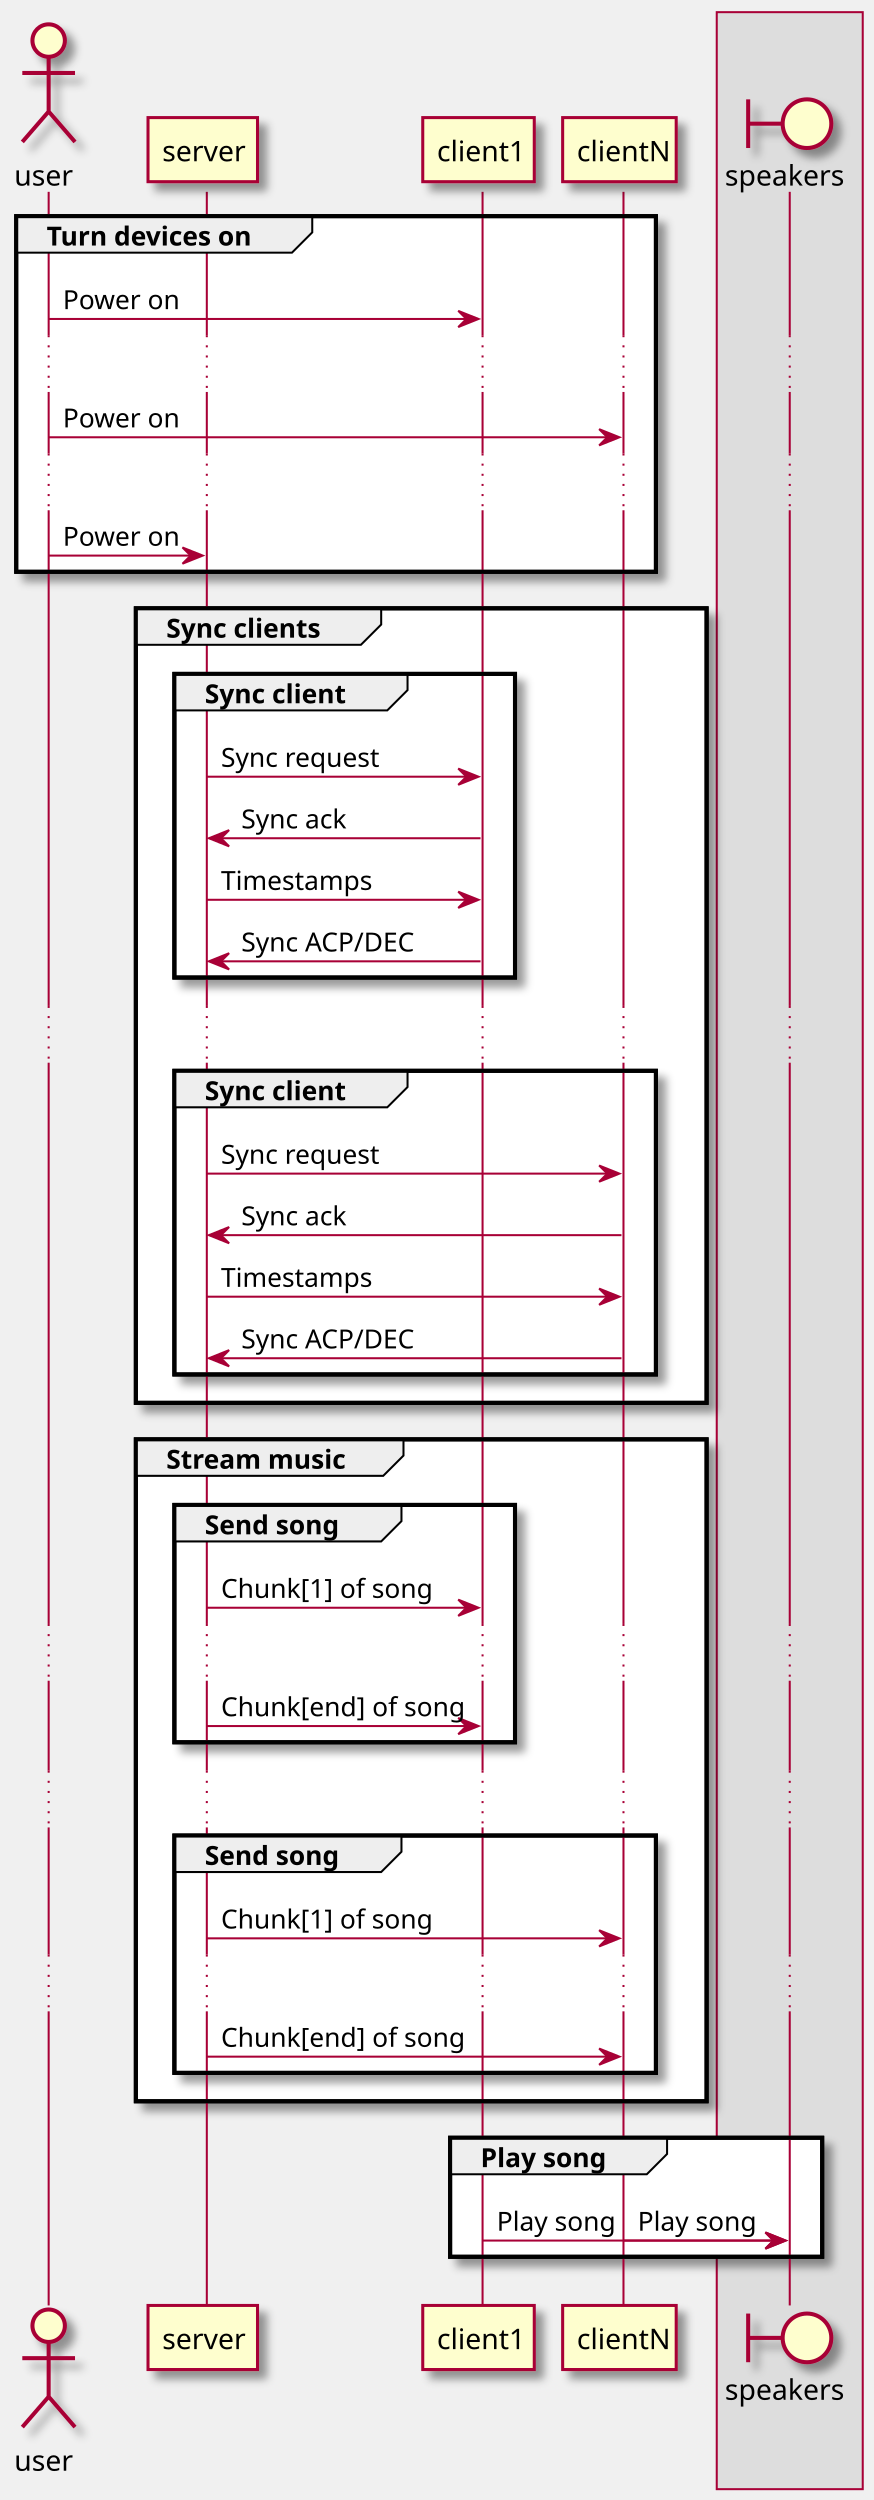
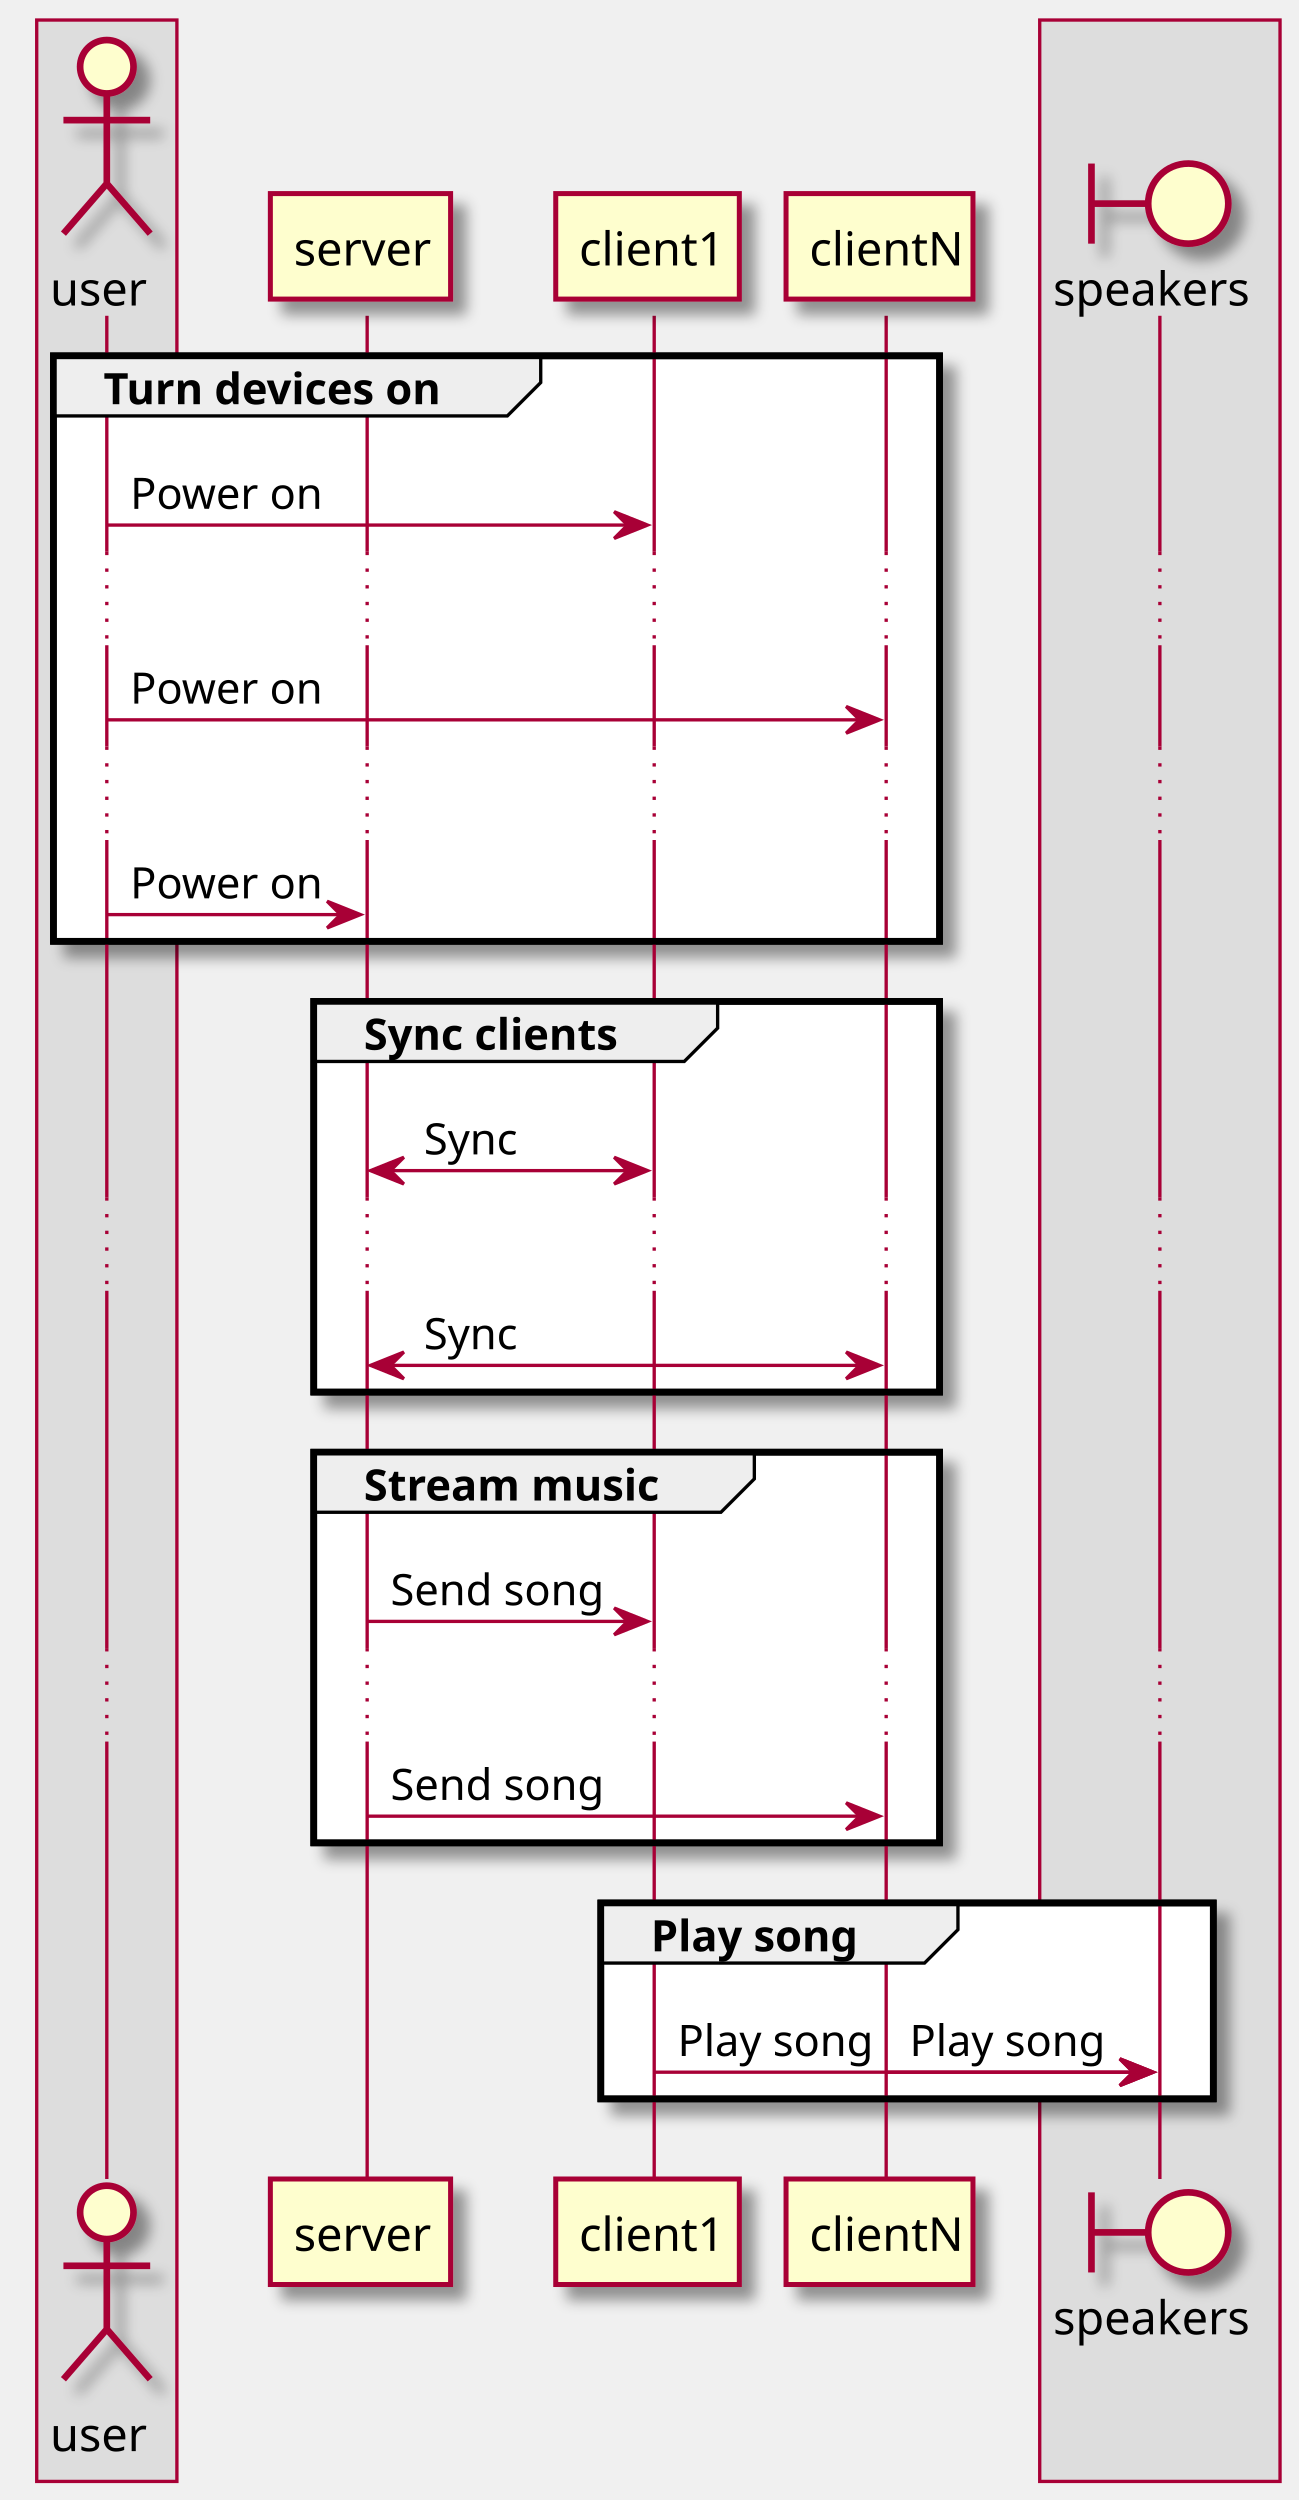
- <svg xmlns="http://www.w3.org/2000/svg" contentScriptType="application/ecmascript" contentStyleType="text/css" height="1233px" preserveAspectRatio="none" style="width:431px;height:1233px;background:#FFFFFF;" version="1.1" viewBox="0 0 431 1233" width="431px" zoomAndPan="magnify">
+ <svg xmlns="http://www.w3.org/2000/svg" contentScriptType="application/ecmascript" contentStyleType="text/css" height="749px" preserveAspectRatio="none" style="width:389px;height:749px;background:#FFFFFF;" version="1.1" viewBox="0 0 389 749" width="389px" zoomAndPan="magnify">
  <defs>
-     <filter height="300%" id="f1rfsasc8a18oq" width="300%" x="-1" y="-1">
+     <filter height="300%" id="fgut3psy8cjbp" width="300%" x="-1" y="-1">
      <feGaussianBlur result="blurOut" stdDeviation="2.0" />
      <feColorMatrix in="blurOut" result="blurOut2" type="matrix" values="0 0 0 0 0 0 0 0 0 0 0 0 0 0 0 0 0 0 .4 0" />
      <feOffset dx="4.0" dy="4.0" in="blurOut2" result="blurOut3" />
      <feBlend in="SourceGraphic" in2="blurOut3" mode="normal" />
    </filter>
  </defs>
  <g>
-     <rect fill="#DDDDDD" height="1221.656" style="stroke:#A80036;stroke-width:1.0;" width="72" x="353.5" y="6" />
-     <rect fill="#FFFFFF" filter="url(#f1rfsasc8a18oq)" height="175.406" style="stroke:#000000;stroke-width:2.0;" width="315.5" x="8" y="106.609" />
-     <rect fill="#FFFFFF" filter="url(#f1rfsasc8a18oq)" height="391.867" style="stroke:#000000;stroke-width:2.0;" width="281.5" x="67" y="300.016" />
-     <rect fill="#FFFFFF" filter="url(#f1rfsasc8a18oq)" height="149.758" style="stroke:#000000;stroke-width:2.0;" width="168" x="86" y="332.367" />
-     <rect fill="#FFFFFF" filter="url(#f1rfsasc8a18oq)" height="149.758" style="stroke:#000000;stroke-width:2.0;" width="237.5" x="86" y="528.125" />
-     <rect fill="#FFFFFF" filter="url(#f1rfsasc8a18oq)" height="326.461" style="stroke:#000000;stroke-width:2.0;" width="281.5" x="67" y="709.883" />
-     <rect fill="#FFFFFF" filter="url(#f1rfsasc8a18oq)" height="117.055" style="stroke:#000000;stroke-width:2.0;" width="168" x="86" y="742.234" />
-     <rect fill="#FFFFFF" filter="url(#f1rfsasc8a18oq)" height="117.055" style="stroke:#000000;stroke-width:2.0;" width="237.5" x="86" y="905.289" />
-     <rect fill="#FFFFFF" filter="url(#f1rfsasc8a18oq)" height="58.703" style="stroke:#000000;stroke-width:2.0;" width="183.5" x="222" y="1054.344" />
-     <line style="stroke:#A80036;stroke-width:1.0;" x1="24" x2="24" y1="94.609" y2="165.312" />
-     <line style="stroke:#A80036;stroke-width:1.0;stroke-dasharray:1.0,4.0;" x1="24" x2="24" y1="165.312" y2="193.312" />
-     <line style="stroke:#A80036;stroke-width:1.0;" x1="24" x2="24" y1="193.312" y2="223.664" />
-     <line style="stroke:#A80036;stroke-width:1.0;stroke-dasharray:1.0,4.0;" x1="24" x2="24" y1="223.664" y2="251.664" />
-     <line style="stroke:#A80036;stroke-width:1.0;" x1="24" x2="24" y1="251.664" y2="496.125" />
-     <line style="stroke:#A80036;stroke-width:1.0;stroke-dasharray:1.0,4.0;" x1="24" x2="24" y1="496.125" y2="524.125" />
-     <line style="stroke:#A80036;stroke-width:1.0;" x1="24" x2="24" y1="524.125" y2="800.938" />
-     <line style="stroke:#A80036;stroke-width:1.0;stroke-dasharray:1.0,4.0;" x1="24" x2="24" y1="800.938" y2="828.938" />
-     <line style="stroke:#A80036;stroke-width:1.0;" x1="24" x2="24" y1="828.938" y2="873.289" />
-     <line style="stroke:#A80036;stroke-width:1.0;stroke-dasharray:1.0,4.0;" x1="24" x2="24" y1="873.289" y2="901.289" />
-     <line style="stroke:#A80036;stroke-width:1.0;" x1="24" x2="24" y1="901.289" y2="963.992" />
-     <line style="stroke:#A80036;stroke-width:1.0;stroke-dasharray:1.0,4.0;" x1="24" x2="24" y1="963.992" y2="991.992" />
-     <line style="stroke:#A80036;stroke-width:1.0;" x1="24" x2="24" y1="991.992" y2="1137.047" />
-     <line style="stroke:#A80036;stroke-width:1.0;" x1="102" x2="102" y1="94.609" y2="165.312" />
-     <line style="stroke:#A80036;stroke-width:1.0;stroke-dasharray:1.0,4.0;" x1="102" x2="102" y1="165.312" y2="193.312" />
-     <line style="stroke:#A80036;stroke-width:1.0;" x1="102" x2="102" y1="193.312" y2="223.664" />
-     <line style="stroke:#A80036;stroke-width:1.0;stroke-dasharray:1.0,4.0;" x1="102" x2="102" y1="223.664" y2="251.664" />
-     <line style="stroke:#A80036;stroke-width:1.0;" x1="102" x2="102" y1="251.664" y2="496.125" />
-     <line style="stroke:#A80036;stroke-width:1.0;stroke-dasharray:1.0,4.0;" x1="102" x2="102" y1="496.125" y2="524.125" />
-     <line style="stroke:#A80036;stroke-width:1.0;" x1="102" x2="102" y1="524.125" y2="800.938" />
-     <line style="stroke:#A80036;stroke-width:1.0;stroke-dasharray:1.0,4.0;" x1="102" x2="102" y1="800.938" y2="828.938" />
-     <line style="stroke:#A80036;stroke-width:1.0;" x1="102" x2="102" y1="828.938" y2="873.289" />
-     <line style="stroke:#A80036;stroke-width:1.0;stroke-dasharray:1.0,4.0;" x1="102" x2="102" y1="873.289" y2="901.289" />
-     <line style="stroke:#A80036;stroke-width:1.0;" x1="102" x2="102" y1="901.289" y2="963.992" />
-     <line style="stroke:#A80036;stroke-width:1.0;stroke-dasharray:1.0,4.0;" x1="102" x2="102" y1="963.992" y2="991.992" />
-     <line style="stroke:#A80036;stroke-width:1.0;" x1="102" x2="102" y1="991.992" y2="1137.047" />
-     <line style="stroke:#A80036;stroke-width:1.0;" x1="238" x2="238" y1="94.609" y2="165.312" />
-     <line style="stroke:#A80036;stroke-width:1.0;stroke-dasharray:1.0,4.0;" x1="238" x2="238" y1="165.312" y2="193.312" />
-     <line style="stroke:#A80036;stroke-width:1.0;" x1="238" x2="238" y1="193.312" y2="223.664" />
-     <line style="stroke:#A80036;stroke-width:1.0;stroke-dasharray:1.0,4.0;" x1="238" x2="238" y1="223.664" y2="251.664" />
-     <line style="stroke:#A80036;stroke-width:1.0;" x1="238" x2="238" y1="251.664" y2="496.125" />
-     <line style="stroke:#A80036;stroke-width:1.0;stroke-dasharray:1.0,4.0;" x1="238" x2="238" y1="496.125" y2="524.125" />
-     <line style="stroke:#A80036;stroke-width:1.0;" x1="238" x2="238" y1="524.125" y2="800.938" />
-     <line style="stroke:#A80036;stroke-width:1.0;stroke-dasharray:1.0,4.0;" x1="238" x2="238" y1="800.938" y2="828.938" />
-     <line style="stroke:#A80036;stroke-width:1.0;" x1="238" x2="238" y1="828.938" y2="873.289" />
-     <line style="stroke:#A80036;stroke-width:1.0;stroke-dasharray:1.0,4.0;" x1="238" x2="238" y1="873.289" y2="901.289" />
-     <line style="stroke:#A80036;stroke-width:1.0;" x1="238" x2="238" y1="901.289" y2="963.992" />
-     <line style="stroke:#A80036;stroke-width:1.0;stroke-dasharray:1.0,4.0;" x1="238" x2="238" y1="963.992" y2="991.992" />
-     <line style="stroke:#A80036;stroke-width:1.0;" x1="238" x2="238" y1="991.992" y2="1137.047" />
-     <line style="stroke:#A80036;stroke-width:1.0;" x1="307.5" x2="307.5" y1="94.609" y2="165.312" />
-     <line style="stroke:#A80036;stroke-width:1.0;stroke-dasharray:1.0,4.0;" x1="307.5" x2="307.5" y1="165.312" y2="193.312" />
-     <line style="stroke:#A80036;stroke-width:1.0;" x1="307.5" x2="307.5" y1="193.312" y2="223.664" />
-     <line style="stroke:#A80036;stroke-width:1.0;stroke-dasharray:1.0,4.0;" x1="307.5" x2="307.5" y1="223.664" y2="251.664" />
-     <line style="stroke:#A80036;stroke-width:1.0;" x1="307.5" x2="307.5" y1="251.664" y2="496.125" />
-     <line style="stroke:#A80036;stroke-width:1.0;stroke-dasharray:1.0,4.0;" x1="307.5" x2="307.5" y1="496.125" y2="524.125" />
-     <line style="stroke:#A80036;stroke-width:1.0;" x1="307.5" x2="307.5" y1="524.125" y2="800.938" />
-     <line style="stroke:#A80036;stroke-width:1.0;stroke-dasharray:1.0,4.0;" x1="307.5" x2="307.5" y1="800.938" y2="828.938" />
-     <line style="stroke:#A80036;stroke-width:1.0;" x1="307.5" x2="307.5" y1="828.938" y2="873.289" />
-     <line style="stroke:#A80036;stroke-width:1.0;stroke-dasharray:1.0,4.0;" x1="307.5" x2="307.5" y1="873.289" y2="901.289" />
-     <line style="stroke:#A80036;stroke-width:1.0;" x1="307.5" x2="307.5" y1="901.289" y2="963.992" />
-     <line style="stroke:#A80036;stroke-width:1.0;stroke-dasharray:1.0,4.0;" x1="307.5" x2="307.5" y1="963.992" y2="991.992" />
-     <line style="stroke:#A80036;stroke-width:1.0;" x1="307.5" x2="307.5" y1="991.992" y2="1137.047" />
-     <line style="stroke:#A80036;stroke-width:1.0;" x1="389.5" x2="389.5" y1="94.609" y2="165.312" />
-     <line style="stroke:#A80036;stroke-width:1.0;stroke-dasharray:1.0,4.0;" x1="389.5" x2="389.5" y1="165.312" y2="193.312" />
-     <line style="stroke:#A80036;stroke-width:1.0;" x1="389.5" x2="389.5" y1="193.312" y2="223.664" />
-     <line style="stroke:#A80036;stroke-width:1.0;stroke-dasharray:1.0,4.0;" x1="389.5" x2="389.5" y1="223.664" y2="251.664" />
-     <line style="stroke:#A80036;stroke-width:1.0;" x1="389.5" x2="389.5" y1="251.664" y2="496.125" />
-     <line style="stroke:#A80036;stroke-width:1.0;stroke-dasharray:1.0,4.0;" x1="389.5" x2="389.5" y1="496.125" y2="524.125" />
-     <line style="stroke:#A80036;stroke-width:1.0;" x1="389.5" x2="389.5" y1="524.125" y2="800.938" />
-     <line style="stroke:#A80036;stroke-width:1.0;stroke-dasharray:1.0,4.0;" x1="389.5" x2="389.5" y1="800.938" y2="828.938" />
-     <line style="stroke:#A80036;stroke-width:1.0;" x1="389.5" x2="389.5" y1="828.938" y2="873.289" />
-     <line style="stroke:#A80036;stroke-width:1.0;stroke-dasharray:1.0,4.0;" x1="389.5" x2="389.5" y1="873.289" y2="901.289" />
-     <line style="stroke:#A80036;stroke-width:1.0;" x1="389.5" x2="389.5" y1="901.289" y2="963.992" />
-     <line style="stroke:#A80036;stroke-width:1.0;stroke-dasharray:1.0,4.0;" x1="389.5" x2="389.5" y1="963.992" y2="991.992" />
-     <line style="stroke:#A80036;stroke-width:1.0;" x1="389.5" x2="389.5" y1="991.992" y2="1137.047" />
-     <text fill="#000000" font-family="sans-serif" font-size="14" lengthAdjust="spacing" textLength="28" x="7" y="91.533">user</text>
-     <ellipse cx="24" cy="20" fill="#FEFECE" filter="url(#f1rfsasc8a18oq)" rx="8" ry="8" style="stroke:#A80036;stroke-width:2.0;" />
-     <path d="M24,28 L24,55 M11,36 L37,36 M24,55 L11,70 M24,55 L37,70 " fill="none" filter="url(#f1rfsasc8a18oq)" style="stroke:#A80036;stroke-width:2.0;" />
-     <rect fill="#FEFECE" filter="url(#f1rfsasc8a18oq)" height="31.609" style="stroke:#A80036;stroke-width:1.5;" width="54" x="73" y="58" />
-     <text fill="#000000" font-family="sans-serif" font-size="14" lengthAdjust="spacing" textLength="40" x="80" y="79.533">server</text>
-     <rect fill="#FEFECE" filter="url(#f1rfsasc8a18oq)" height="31.609" style="stroke:#A80036;stroke-width:1.5;" width="55" x="208.5" y="58" />
-     <text fill="#000000" font-family="sans-serif" font-size="14" lengthAdjust="spacing" textLength="41" x="215.5" y="79.533">client1</text>
-     <rect fill="#FEFECE" filter="url(#f1rfsasc8a18oq)" height="31.609" style="stroke:#A80036;stroke-width:1.5;" width="56" x="277.5" y="58" />
-     <text fill="#000000" font-family="sans-serif" font-size="14" lengthAdjust="spacing" textLength="42" x="284.5" y="79.533">clientN</text>
-     <text fill="#000000" font-family="sans-serif" font-size="14" lengthAdjust="spacing" textLength="58" x="357.5" y="91.533">speakers</text>
-     <path d="M369,49 L369,73 M369,61 L386,61 " fill="none" filter="url(#f1rfsasc8a18oq)" style="stroke:#A80036;stroke-width:2.0;" />
-     <ellipse cx="398" cy="61" fill="#FEFECE" filter="url(#f1rfsasc8a18oq)" rx="12" ry="12" style="stroke:#A80036;stroke-width:2.0;" />
-     <text fill="#000000" font-family="sans-serif" font-size="14" lengthAdjust="spacing" textLength="28" x="7" y="1218.58">user</text>
-     <ellipse cx="24" cy="1147.047" fill="#FEFECE" filter="url(#f1rfsasc8a18oq)" rx="8" ry="8" style="stroke:#A80036;stroke-width:2.0;" />
-     <path d="M24,1155.047 L24,1182.047 M11,1163.047 L37,1163.047 M24,1182.047 L11,1197.047 M24,1182.047 L37,1197.047 " fill="none" filter="url(#f1rfsasc8a18oq)" style="stroke:#A80036;stroke-width:2.0;" />
-     <rect fill="#FEFECE" filter="url(#f1rfsasc8a18oq)" height="31.609" style="stroke:#A80036;stroke-width:1.5;" width="54" x="73" y="1137.047" />
-     <text fill="#000000" font-family="sans-serif" font-size="14" lengthAdjust="spacing" textLength="40" x="80" y="1158.58">server</text>
-     <rect fill="#FEFECE" filter="url(#f1rfsasc8a18oq)" height="31.609" style="stroke:#A80036;stroke-width:1.5;" width="55" x="208.5" y="1137.047" />
-     <text fill="#000000" font-family="sans-serif" font-size="14" lengthAdjust="spacing" textLength="41" x="215.5" y="1158.58">client1</text>
-     <rect fill="#FEFECE" filter="url(#f1rfsasc8a18oq)" height="31.609" style="stroke:#A80036;stroke-width:1.5;" width="56" x="277.5" y="1137.047" />
-     <text fill="#000000" font-family="sans-serif" font-size="14" lengthAdjust="spacing" textLength="42" x="284.5" y="1158.58">clientN</text>
-     <text fill="#000000" font-family="sans-serif" font-size="14" lengthAdjust="spacing" textLength="58" x="357.5" y="1183.58">speakers</text>
-     <path d="M369,1141.047 L369,1165.047 M369,1153.047 L386,1153.047 " fill="none" filter="url(#f1rfsasc8a18oq)" style="stroke:#A80036;stroke-width:2.0;" />
-     <ellipse cx="398" cy="1153.047" fill="#FEFECE" filter="url(#f1rfsasc8a18oq)" rx="12" ry="12" style="stroke:#A80036;stroke-width:2.0;" />
-     <path d="M8,106.609 L154,106.609 L154,114.609 L144,124.609 L8,124.609 L8,106.609 " fill="#EEEEEE" style="stroke:#000000;stroke-width:1.0;" />
-     <rect fill="none" height="175.406" style="stroke:#000000;stroke-width:2.0;" width="315.5" x="8" y="106.609" />
-     <text fill="#000000" font-family="sans-serif" font-size="13" font-weight="bold" lengthAdjust="spacing" textLength="101" x="23" y="121.105">Turn devices on</text>
-     <polygon fill="#A80036" points="226,153.312,236,157.312,226,161.312,230,157.312" style="stroke:#A80036;stroke-width:1.0;" />
-     <line style="stroke:#A80036;stroke-width:1.0;" x1="24" x2="232" y1="157.312" y2="157.312" />
-     <text fill="#000000" font-family="sans-serif" font-size="13" lengthAdjust="spacing" textLength="54" x="31" y="152.456">Power on</text>
-     <polygon fill="#A80036" points="295.5,211.664,305.5,215.664,295.5,219.664,299.5,215.664" style="stroke:#A80036;stroke-width:1.0;" />
-     <line style="stroke:#A80036;stroke-width:1.0;" x1="24" x2="301.5" y1="215.664" y2="215.664" />
-     <text fill="#000000" font-family="sans-serif" font-size="13" lengthAdjust="spacing" textLength="54" x="31" y="210.808">Power on</text>
-     <polygon fill="#A80036" points="90,270.016,100,274.016,90,278.016,94,274.016" style="stroke:#A80036;stroke-width:1.0;" />
-     <line style="stroke:#A80036;stroke-width:1.0;" x1="24" x2="96" y1="274.016" y2="274.016" />
-     <text fill="#000000" font-family="sans-serif" font-size="13" lengthAdjust="spacing" textLength="54" x="31" y="269.159">Power on</text>
-     <path d="M67,300.016 L188,300.016 L188,308.016 L178,318.016 L67,318.016 L67,300.016 " fill="#EEEEEE" style="stroke:#000000;stroke-width:1.0;" />
-     <rect fill="none" height="391.867" style="stroke:#000000;stroke-width:2.0;" width="281.5" x="67" y="300.016" />
-     <text fill="#000000" font-family="sans-serif" font-size="13" font-weight="bold" lengthAdjust="spacing" textLength="76" x="82" y="314.511">Sync clients</text>
-     <path d="M86,332.367 L201,332.367 L201,340.367 L191,350.367 L86,350.367 L86,332.367 " fill="#EEEEEE" style="stroke:#000000;stroke-width:1.0;" />
-     <rect fill="none" height="149.758" style="stroke:#000000;stroke-width:2.0;" width="168" x="86" y="332.367" />
-     <text fill="#000000" font-family="sans-serif" font-size="13" font-weight="bold" lengthAdjust="spacing" textLength="70" x="101" y="346.862">Sync client</text>
-     <polygon fill="#A80036" points="226,379.07,236,383.07,226,387.07,230,383.07" style="stroke:#A80036;stroke-width:1.0;" />
-     <line style="stroke:#A80036;stroke-width:1.0;" x1="102" x2="232" y1="383.07" y2="383.07" />
-     <text fill="#000000" font-family="sans-serif" font-size="13" lengthAdjust="spacing" textLength="77" x="109" y="378.214">Sync request</text>
-     <polygon fill="#A80036" points="113,409.422,103,413.422,113,417.422,109,413.422" style="stroke:#A80036;stroke-width:1.0;" />
-     <line style="stroke:#A80036;stroke-width:1.0;" x1="107" x2="237" y1="413.422" y2="413.422" />
-     <text fill="#000000" font-family="sans-serif" font-size="13" lengthAdjust="spacing" textLength="55" x="119" y="408.565">Sync ack</text>
-     <polygon fill="#A80036" points="226,439.773,236,443.773,226,447.773,230,443.773" style="stroke:#A80036;stroke-width:1.0;" />
-     <line style="stroke:#A80036;stroke-width:1.0;" x1="102" x2="232" y1="443.773" y2="443.773" />
-     <text fill="#000000" font-family="sans-serif" font-size="13" lengthAdjust="spacing" textLength="71" x="109" y="438.917">Timestamps</text>
-     <polygon fill="#A80036" points="113,470.125,103,474.125,113,478.125,109,474.125" style="stroke:#A80036;stroke-width:1.0;" />
-     <line style="stroke:#A80036;stroke-width:1.0;" x1="107" x2="237" y1="474.125" y2="474.125" />
-     <text fill="#000000" font-family="sans-serif" font-size="13" lengthAdjust="spacing" textLength="92" x="119" y="469.269">Sync ACP/DEC</text>
-     <path d="M86,528.125 L201,528.125 L201,536.125 L191,546.125 L86,546.125 L86,528.125 " fill="#EEEEEE" style="stroke:#000000;stroke-width:1.0;" />
-     <rect fill="none" height="149.758" style="stroke:#000000;stroke-width:2.0;" width="237.5" x="86" y="528.125" />
-     <text fill="#000000" font-family="sans-serif" font-size="13" font-weight="bold" lengthAdjust="spacing" textLength="70" x="101" y="542.62">Sync client</text>
-     <polygon fill="#A80036" points="295.5,574.828,305.5,578.828,295.5,582.828,299.5,578.828" style="stroke:#A80036;stroke-width:1.0;" />
-     <line style="stroke:#A80036;stroke-width:1.0;" x1="102" x2="301.5" y1="578.828" y2="578.828" />
-     <text fill="#000000" font-family="sans-serif" font-size="13" lengthAdjust="spacing" textLength="77" x="109" y="573.972">Sync request</text>
-     <polygon fill="#A80036" points="113,605.18,103,609.18,113,613.18,109,609.18" style="stroke:#A80036;stroke-width:1.0;" />
-     <line style="stroke:#A80036;stroke-width:1.0;" x1="107" x2="306.5" y1="609.18" y2="609.18" />
-     <text fill="#000000" font-family="sans-serif" font-size="13" lengthAdjust="spacing" textLength="55" x="119" y="604.323">Sync ack</text>
-     <polygon fill="#A80036" points="295.5,635.531,305.5,639.531,295.5,643.531,299.5,639.531" style="stroke:#A80036;stroke-width:1.0;" />
-     <line style="stroke:#A80036;stroke-width:1.0;" x1="102" x2="301.5" y1="639.531" y2="639.531" />
-     <text fill="#000000" font-family="sans-serif" font-size="13" lengthAdjust="spacing" textLength="71" x="109" y="634.675">Timestamps</text>
-     <polygon fill="#A80036" points="113,665.883,103,669.883,113,673.883,109,669.883" style="stroke:#A80036;stroke-width:1.0;" />
-     <line style="stroke:#A80036;stroke-width:1.0;" x1="107" x2="306.5" y1="669.883" y2="669.883" />
-     <text fill="#000000" font-family="sans-serif" font-size="13" lengthAdjust="spacing" textLength="92" x="119" y="665.026">Sync ACP/DEC</text>
-     <path d="M67,709.883 L199,709.883 L199,717.883 L189,727.883 L67,727.883 L67,709.883 " fill="#EEEEEE" style="stroke:#000000;stroke-width:1.0;" />
-     <rect fill="none" height="326.461" style="stroke:#000000;stroke-width:2.0;" width="281.5" x="67" y="709.883" />
-     <text fill="#000000" font-family="sans-serif" font-size="13" font-weight="bold" lengthAdjust="spacing" textLength="87" x="82" y="724.378">Stream music</text>
-     <path d="M86,742.234 L198,742.234 L198,750.234 L188,760.234 L86,760.234 L86,742.234 " fill="#EEEEEE" style="stroke:#000000;stroke-width:1.0;" />
-     <rect fill="none" height="117.055" style="stroke:#000000;stroke-width:2.0;" width="168" x="86" y="742.234" />
-     <text fill="#000000" font-family="sans-serif" font-size="13" font-weight="bold" lengthAdjust="spacing" textLength="67" x="101" y="756.73">Send song</text>
-     <polygon fill="#A80036" points="226,788.938,236,792.938,226,796.938,230,792.938" style="stroke:#A80036;stroke-width:1.0;" />
-     <line style="stroke:#A80036;stroke-width:1.0;" x1="102" x2="232" y1="792.938" y2="792.938" />
-     <text fill="#000000" font-family="sans-serif" font-size="13" lengthAdjust="spacing" textLength="98" x="109" y="788.081">Chunk[1] of song</text>
-     <polygon fill="#A80036" points="226,847.289,236,851.289,226,855.289,230,851.289" style="stroke:#A80036;stroke-width:1.0;" />
-     <line style="stroke:#A80036;stroke-width:1.0;" x1="102" x2="232" y1="851.289" y2="851.289" />
-     <text fill="#000000" font-family="sans-serif" font-size="13" lengthAdjust="spacing" textLength="112" x="109" y="846.433">Chunk[end] of song</text>
-     <path d="M86,905.289 L198,905.289 L198,913.289 L188,923.289 L86,923.289 L86,905.289 " fill="#EEEEEE" style="stroke:#000000;stroke-width:1.0;" />
-     <rect fill="none" height="117.055" style="stroke:#000000;stroke-width:2.0;" width="237.5" x="86" y="905.289" />
-     <text fill="#000000" font-family="sans-serif" font-size="13" font-weight="bold" lengthAdjust="spacing" textLength="67" x="101" y="919.784">Send song</text>
-     <polygon fill="#A80036" points="295.5,951.992,305.5,955.992,295.5,959.992,299.5,955.992" style="stroke:#A80036;stroke-width:1.0;" />
-     <line style="stroke:#A80036;stroke-width:1.0;" x1="102" x2="301.5" y1="955.992" y2="955.992" />
-     <text fill="#000000" font-family="sans-serif" font-size="13" lengthAdjust="spacing" textLength="98" x="109" y="951.136">Chunk[1] of song</text>
-     <polygon fill="#A80036" points="295.5,1010.344,305.5,1014.344,295.5,1018.344,299.5,1014.344" style="stroke:#A80036;stroke-width:1.0;" />
-     <line style="stroke:#A80036;stroke-width:1.0;" x1="102" x2="301.5" y1="1014.344" y2="1014.344" />
-     <text fill="#000000" font-family="sans-serif" font-size="13" lengthAdjust="spacing" textLength="112" x="109" y="1009.487">Chunk[end] of song</text>
-     <path d="M222,1054.344 L329,1054.344 L329,1062.344 L319,1072.344 L222,1072.344 L222,1054.344 " fill="#EEEEEE" style="stroke:#000000;stroke-width:1.0;" />
-     <rect fill="none" height="58.703" style="stroke:#000000;stroke-width:2.0;" width="183.5" x="222" y="1054.344" />
-     <text fill="#000000" font-family="sans-serif" font-size="13" font-weight="bold" lengthAdjust="spacing" textLength="62" x="237" y="1068.839">Play song</text>
-     <polygon fill="#A80036" points="377.5,1101.047,387.5,1105.047,377.5,1109.047,381.5,1105.047" style="stroke:#A80036;stroke-width:1.0;" />
-     <line style="stroke:#A80036;stroke-width:1.0;" x1="238" x2="383.5" y1="1105.047" y2="1105.047" />
-     <text fill="#000000" font-family="sans-serif" font-size="13" lengthAdjust="spacing" textLength="58" x="245" y="1100.19">Play song</text>
-     <polygon fill="#A80036" points="377.5,1101.047,387.5,1105.047,377.5,1109.047,381.5,1105.047" style="stroke:#A80036;stroke-width:1.0;" />
-     <line style="stroke:#A80036;stroke-width:1.0;" x1="307.5" x2="383.5" y1="1105.047" y2="1105.047" />
-     <text fill="#000000" font-family="sans-serif" font-size="13" lengthAdjust="spacing" textLength="58" x="314.5" y="1100.19">Play song</text>
+     <rect fill="#DDDDDD" height="737.438" style="stroke:#A80036;stroke-width:1.0;" width="42" x="11" y="6" />
+     <rect fill="#DDDDDD" height="737.438" style="stroke:#A80036;stroke-width:1.0;" width="72" x="311.5" y="6" />
+     <rect fill="#FFFFFF" filter="url(#fgut3psy8cjbp)" height="175.406" style="stroke:#000000;stroke-width:2.0;" width="265.5" x="16" y="106.609" />
+     <rect fill="#FFFFFF" filter="url(#fgut3psy8cjbp)" height="117.055" style="stroke:#000000;stroke-width:2.0;" width="187.5" x="94" y="300.016" />
+     <rect fill="#FFFFFF" filter="url(#fgut3psy8cjbp)" height="117.055" style="stroke:#000000;stroke-width:2.0;" width="187.5" x="94" y="435.07" />
+     <rect fill="#FFFFFF" filter="url(#fgut3psy8cjbp)" height="58.703" style="stroke:#000000;stroke-width:2.0;" width="183.5" x="180" y="570.125" />
+     <line style="stroke:#A80036;stroke-width:1.0;" x1="32" x2="32" y1="94.609" y2="165.312" />
+     <line style="stroke:#A80036;stroke-width:1.0;stroke-dasharray:1.0,4.0;" x1="32" x2="32" y1="165.312" y2="193.312" />
+     <line style="stroke:#A80036;stroke-width:1.0;" x1="32" x2="32" y1="193.312" y2="223.664" />
+     <line style="stroke:#A80036;stroke-width:1.0;stroke-dasharray:1.0,4.0;" x1="32" x2="32" y1="223.664" y2="251.664" />
+     <line style="stroke:#A80036;stroke-width:1.0;" x1="32" x2="32" y1="251.664" y2="358.719" />
+     <line style="stroke:#A80036;stroke-width:1.0;stroke-dasharray:1.0,4.0;" x1="32" x2="32" y1="358.719" y2="386.719" />
+     <line style="stroke:#A80036;stroke-width:1.0;" x1="32" x2="32" y1="386.719" y2="493.773" />
+     <line style="stroke:#A80036;stroke-width:1.0;stroke-dasharray:1.0,4.0;" x1="32" x2="32" y1="493.773" y2="521.773" />
+     <line style="stroke:#A80036;stroke-width:1.0;" x1="32" x2="32" y1="521.773" y2="652.828" />
+     <line style="stroke:#A80036;stroke-width:1.0;" x1="110" x2="110" y1="94.609" y2="165.312" />
+     <line style="stroke:#A80036;stroke-width:1.0;stroke-dasharray:1.0,4.0;" x1="110" x2="110" y1="165.312" y2="193.312" />
+     <line style="stroke:#A80036;stroke-width:1.0;" x1="110" x2="110" y1="193.312" y2="223.664" />
+     <line style="stroke:#A80036;stroke-width:1.0;stroke-dasharray:1.0,4.0;" x1="110" x2="110" y1="223.664" y2="251.664" />
+     <line style="stroke:#A80036;stroke-width:1.0;" x1="110" x2="110" y1="251.664" y2="358.719" />
+     <line style="stroke:#A80036;stroke-width:1.0;stroke-dasharray:1.0,4.0;" x1="110" x2="110" y1="358.719" y2="386.719" />
+     <line style="stroke:#A80036;stroke-width:1.0;" x1="110" x2="110" y1="386.719" y2="493.773" />
+     <line style="stroke:#A80036;stroke-width:1.0;stroke-dasharray:1.0,4.0;" x1="110" x2="110" y1="493.773" y2="521.773" />
+     <line style="stroke:#A80036;stroke-width:1.0;" x1="110" x2="110" y1="521.773" y2="652.828" />
+     <line style="stroke:#A80036;stroke-width:1.0;" x1="196" x2="196" y1="94.609" y2="165.312" />
+     <line style="stroke:#A80036;stroke-width:1.0;stroke-dasharray:1.0,4.0;" x1="196" x2="196" y1="165.312" y2="193.312" />
+     <line style="stroke:#A80036;stroke-width:1.0;" x1="196" x2="196" y1="193.312" y2="223.664" />
+     <line style="stroke:#A80036;stroke-width:1.0;stroke-dasharray:1.0,4.0;" x1="196" x2="196" y1="223.664" y2="251.664" />
+     <line style="stroke:#A80036;stroke-width:1.0;" x1="196" x2="196" y1="251.664" y2="358.719" />
+     <line style="stroke:#A80036;stroke-width:1.0;stroke-dasharray:1.0,4.0;" x1="196" x2="196" y1="358.719" y2="386.719" />
+     <line style="stroke:#A80036;stroke-width:1.0;" x1="196" x2="196" y1="386.719" y2="493.773" />
+     <line style="stroke:#A80036;stroke-width:1.0;stroke-dasharray:1.0,4.0;" x1="196" x2="196" y1="493.773" y2="521.773" />
+     <line style="stroke:#A80036;stroke-width:1.0;" x1="196" x2="196" y1="521.773" y2="652.828" />
+     <line style="stroke:#A80036;stroke-width:1.0;" x1="265.5" x2="265.5" y1="94.609" y2="165.312" />
+     <line style="stroke:#A80036;stroke-width:1.0;stroke-dasharray:1.0,4.0;" x1="265.5" x2="265.5" y1="165.312" y2="193.312" />
+     <line style="stroke:#A80036;stroke-width:1.0;" x1="265.5" x2="265.5" y1="193.312" y2="223.664" />
+     <line style="stroke:#A80036;stroke-width:1.0;stroke-dasharray:1.0,4.0;" x1="265.5" x2="265.5" y1="223.664" y2="251.664" />
+     <line style="stroke:#A80036;stroke-width:1.0;" x1="265.5" x2="265.5" y1="251.664" y2="358.719" />
+     <line style="stroke:#A80036;stroke-width:1.0;stroke-dasharray:1.0,4.0;" x1="265.5" x2="265.5" y1="358.719" y2="386.719" />
+     <line style="stroke:#A80036;stroke-width:1.0;" x1="265.5" x2="265.5" y1="386.719" y2="493.773" />
+     <line style="stroke:#A80036;stroke-width:1.0;stroke-dasharray:1.0,4.0;" x1="265.5" x2="265.5" y1="493.773" y2="521.773" />
+     <line style="stroke:#A80036;stroke-width:1.0;" x1="265.5" x2="265.5" y1="521.773" y2="652.828" />
+     <line style="stroke:#A80036;stroke-width:1.0;" x1="347.5" x2="347.5" y1="94.609" y2="165.312" />
+     <line style="stroke:#A80036;stroke-width:1.0;stroke-dasharray:1.0,4.0;" x1="347.5" x2="347.5" y1="165.312" y2="193.312" />
+     <line style="stroke:#A80036;stroke-width:1.0;" x1="347.5" x2="347.5" y1="193.312" y2="223.664" />
+     <line style="stroke:#A80036;stroke-width:1.0;stroke-dasharray:1.0,4.0;" x1="347.5" x2="347.5" y1="223.664" y2="251.664" />
+     <line style="stroke:#A80036;stroke-width:1.0;" x1="347.5" x2="347.5" y1="251.664" y2="358.719" />
+     <line style="stroke:#A80036;stroke-width:1.0;stroke-dasharray:1.0,4.0;" x1="347.5" x2="347.5" y1="358.719" y2="386.719" />
+     <line style="stroke:#A80036;stroke-width:1.0;" x1="347.5" x2="347.5" y1="386.719" y2="493.773" />
+     <line style="stroke:#A80036;stroke-width:1.0;stroke-dasharray:1.0,4.0;" x1="347.5" x2="347.5" y1="493.773" y2="521.773" />
+     <line style="stroke:#A80036;stroke-width:1.0;" x1="347.5" x2="347.5" y1="521.773" y2="652.828" />
+     <text fill="#000000" font-family="sans-serif" font-size="14" lengthAdjust="spacing" textLength="28" x="15" y="91.533">user</text>
+     <ellipse cx="32" cy="20" fill="#FEFECE" filter="url(#fgut3psy8cjbp)" rx="8" ry="8" style="stroke:#A80036;stroke-width:2.0;" />
+     <path d="M32,28 L32,55 M19,36 L45,36 M32,55 L19,70 M32,55 L45,70 " fill="none" filter="url(#fgut3psy8cjbp)" style="stroke:#A80036;stroke-width:2.0;" />
+     <rect fill="#FEFECE" filter="url(#fgut3psy8cjbp)" height="31.609" style="stroke:#A80036;stroke-width:1.5;" width="54" x="81" y="58" />
+     <text fill="#000000" font-family="sans-serif" font-size="14" lengthAdjust="spacing" textLength="40" x="88" y="79.533">server</text>
+     <rect fill="#FEFECE" filter="url(#fgut3psy8cjbp)" height="31.609" style="stroke:#A80036;stroke-width:1.5;" width="55" x="166.5" y="58" />
+     <text fill="#000000" font-family="sans-serif" font-size="14" lengthAdjust="spacing" textLength="41" x="173.5" y="79.533">client1</text>
+     <rect fill="#FEFECE" filter="url(#fgut3psy8cjbp)" height="31.609" style="stroke:#A80036;stroke-width:1.5;" width="56" x="235.5" y="58" />
+     <text fill="#000000" font-family="sans-serif" font-size="14" lengthAdjust="spacing" textLength="42" x="242.5" y="79.533">clientN</text>
+     <text fill="#000000" font-family="sans-serif" font-size="14" lengthAdjust="spacing" textLength="58" x="315.5" y="91.533">speakers</text>
+     <path d="M327,49 L327,73 M327,61 L344,61 " fill="none" filter="url(#fgut3psy8cjbp)" style="stroke:#A80036;stroke-width:2.0;" />
+     <ellipse cx="356" cy="61" fill="#FEFECE" filter="url(#fgut3psy8cjbp)" rx="12" ry="12" style="stroke:#A80036;stroke-width:2.0;" />
+     <text fill="#000000" font-family="sans-serif" font-size="14" lengthAdjust="spacing" textLength="28" x="15" y="734.361">user</text>
+     <ellipse cx="32" cy="662.828" fill="#FEFECE" filter="url(#fgut3psy8cjbp)" rx="8" ry="8" style="stroke:#A80036;stroke-width:2.0;" />
+     <path d="M32,670.828 L32,697.828 M19,678.828 L45,678.828 M32,697.828 L19,712.828 M32,697.828 L45,712.828 " fill="none" filter="url(#fgut3psy8cjbp)" style="stroke:#A80036;stroke-width:2.0;" />
+     <rect fill="#FEFECE" filter="url(#fgut3psy8cjbp)" height="31.609" style="stroke:#A80036;stroke-width:1.5;" width="54" x="81" y="652.828" />
+     <text fill="#000000" font-family="sans-serif" font-size="14" lengthAdjust="spacing" textLength="40" x="88" y="674.361">server</text>
+     <rect fill="#FEFECE" filter="url(#fgut3psy8cjbp)" height="31.609" style="stroke:#A80036;stroke-width:1.5;" width="55" x="166.5" y="652.828" />
+     <text fill="#000000" font-family="sans-serif" font-size="14" lengthAdjust="spacing" textLength="41" x="173.5" y="674.361">client1</text>
+     <rect fill="#FEFECE" filter="url(#fgut3psy8cjbp)" height="31.609" style="stroke:#A80036;stroke-width:1.5;" width="56" x="235.5" y="652.828" />
+     <text fill="#000000" font-family="sans-serif" font-size="14" lengthAdjust="spacing" textLength="42" x="242.5" y="674.361">clientN</text>
+     <text fill="#000000" font-family="sans-serif" font-size="14" lengthAdjust="spacing" textLength="58" x="315.5" y="699.361">speakers</text>
+     <path d="M327,656.828 L327,680.828 M327,668.828 L344,668.828 " fill="none" filter="url(#fgut3psy8cjbp)" style="stroke:#A80036;stroke-width:2.0;" />
+     <ellipse cx="356" cy="668.828" fill="#FEFECE" filter="url(#fgut3psy8cjbp)" rx="12" ry="12" style="stroke:#A80036;stroke-width:2.0;" />
+     <path d="M16,106.609 L162,106.609 L162,114.609 L152,124.609 L16,124.609 L16,106.609 " fill="#EEEEEE" style="stroke:#000000;stroke-width:1.0;" />
+     <rect fill="none" height="175.406" style="stroke:#000000;stroke-width:2.0;" width="265.5" x="16" y="106.609" />
+     <text fill="#000000" font-family="sans-serif" font-size="13" font-weight="bold" lengthAdjust="spacing" textLength="101" x="31" y="121.105">Turn devices on</text>
+     <polygon fill="#A80036" points="184,153.312,194,157.312,184,161.312,188,157.312" style="stroke:#A80036;stroke-width:1.0;" />
+     <line style="stroke:#A80036;stroke-width:1.0;" x1="32" x2="190" y1="157.312" y2="157.312" />
+     <text fill="#000000" font-family="sans-serif" font-size="13" lengthAdjust="spacing" textLength="54" x="39" y="152.456">Power on</text>
+     <polygon fill="#A80036" points="253.5,211.664,263.5,215.664,253.5,219.664,257.5,215.664" style="stroke:#A80036;stroke-width:1.0;" />
+     <line style="stroke:#A80036;stroke-width:1.0;" x1="32" x2="259.5" y1="215.664" y2="215.664" />
+     <text fill="#000000" font-family="sans-serif" font-size="13" lengthAdjust="spacing" textLength="54" x="39" y="210.808">Power on</text>
+     <polygon fill="#A80036" points="98,270.016,108,274.016,98,278.016,102,274.016" style="stroke:#A80036;stroke-width:1.0;" />
+     <line style="stroke:#A80036;stroke-width:1.0;" x1="32" x2="104" y1="274.016" y2="274.016" />
+     <text fill="#000000" font-family="sans-serif" font-size="13" lengthAdjust="spacing" textLength="54" x="39" y="269.159">Power on</text>
+     <path d="M94,300.016 L215,300.016 L215,308.016 L205,318.016 L94,318.016 L94,300.016 " fill="#EEEEEE" style="stroke:#000000;stroke-width:1.0;" />
+     <rect fill="none" height="117.055" style="stroke:#000000;stroke-width:2.0;" width="187.5" x="94" y="300.016" />
+     <text fill="#000000" font-family="sans-serif" font-size="13" font-weight="bold" lengthAdjust="spacing" textLength="76" x="109" y="314.511">Sync clients</text>
+     <polygon fill="#A80036" points="121,346.719,111,350.719,121,354.719,117,350.719" style="stroke:#A80036;stroke-width:1.0;" />
+     <polygon fill="#A80036" points="184,346.719,194,350.719,184,354.719,188,350.719" style="stroke:#A80036;stroke-width:1.0;" />
+     <line style="stroke:#A80036;stroke-width:1.0;" x1="115" x2="190" y1="350.719" y2="350.719" />
+     <text fill="#000000" font-family="sans-serif" font-size="13" lengthAdjust="spacing" textLength="30" x="127" y="345.862">Sync</text>
+     <polygon fill="#A80036" points="121,405.07,111,409.07,121,413.07,117,409.07" style="stroke:#A80036;stroke-width:1.0;" />
+     <polygon fill="#A80036" points="253.5,405.07,263.5,409.07,253.5,413.07,257.5,409.07" style="stroke:#A80036;stroke-width:1.0;" />
+     <line style="stroke:#A80036;stroke-width:1.0;" x1="115" x2="259.5" y1="409.07" y2="409.07" />
+     <text fill="#000000" font-family="sans-serif" font-size="13" lengthAdjust="spacing" textLength="30" x="127" y="404.214">Sync</text>
+     <path d="M94,435.07 L226,435.07 L226,443.07 L216,453.07 L94,453.07 L94,435.07 " fill="#EEEEEE" style="stroke:#000000;stroke-width:1.0;" />
+     <rect fill="none" height="117.055" style="stroke:#000000;stroke-width:2.0;" width="187.5" x="94" y="435.07" />
+     <text fill="#000000" font-family="sans-serif" font-size="13" font-weight="bold" lengthAdjust="spacing" textLength="87" x="109" y="449.565">Stream music</text>
+     <polygon fill="#A80036" points="184,481.773,194,485.773,184,489.773,188,485.773" style="stroke:#A80036;stroke-width:1.0;" />
+     <line style="stroke:#A80036;stroke-width:1.0;" x1="110" x2="190" y1="485.773" y2="485.773" />
+     <text fill="#000000" font-family="sans-serif" font-size="13" lengthAdjust="spacing" textLength="62" x="117" y="480.917">Send song</text>
+     <polygon fill="#A80036" points="253.5,540.125,263.5,544.125,253.5,548.125,257.5,544.125" style="stroke:#A80036;stroke-width:1.0;" />
+     <line style="stroke:#A80036;stroke-width:1.0;" x1="110" x2="259.5" y1="544.125" y2="544.125" />
+     <text fill="#000000" font-family="sans-serif" font-size="13" lengthAdjust="spacing" textLength="62" x="117" y="539.269">Send song</text>
+     <path d="M180,570.125 L287,570.125 L287,578.125 L277,588.125 L180,588.125 L180,570.125 " fill="#EEEEEE" style="stroke:#000000;stroke-width:1.0;" />
+     <rect fill="none" height="58.703" style="stroke:#000000;stroke-width:2.0;" width="183.5" x="180" y="570.125" />
+     <text fill="#000000" font-family="sans-serif" font-size="13" font-weight="bold" lengthAdjust="spacing" textLength="62" x="195" y="584.62">Play song</text>
+     <polygon fill="#A80036" points="335.5,616.828,345.5,620.828,335.5,624.828,339.5,620.828" style="stroke:#A80036;stroke-width:1.0;" />
+     <line style="stroke:#A80036;stroke-width:1.0;" x1="196" x2="341.5" y1="620.828" y2="620.828" />
+     <text fill="#000000" font-family="sans-serif" font-size="13" lengthAdjust="spacing" textLength="58" x="203" y="615.972">Play song</text>
+     <polygon fill="#A80036" points="335.5,616.828,345.5,620.828,335.5,624.828,339.5,620.828" style="stroke:#A80036;stroke-width:1.0;" />
+     <line style="stroke:#A80036;stroke-width:1.0;" x1="265.5" x2="341.5" y1="620.828" y2="620.828" />
+     <text fill="#000000" font-family="sans-serif" font-size="13" lengthAdjust="spacing" textLength="58" x="272.5" y="615.972">Play song</text>
  </g>
</svg>
